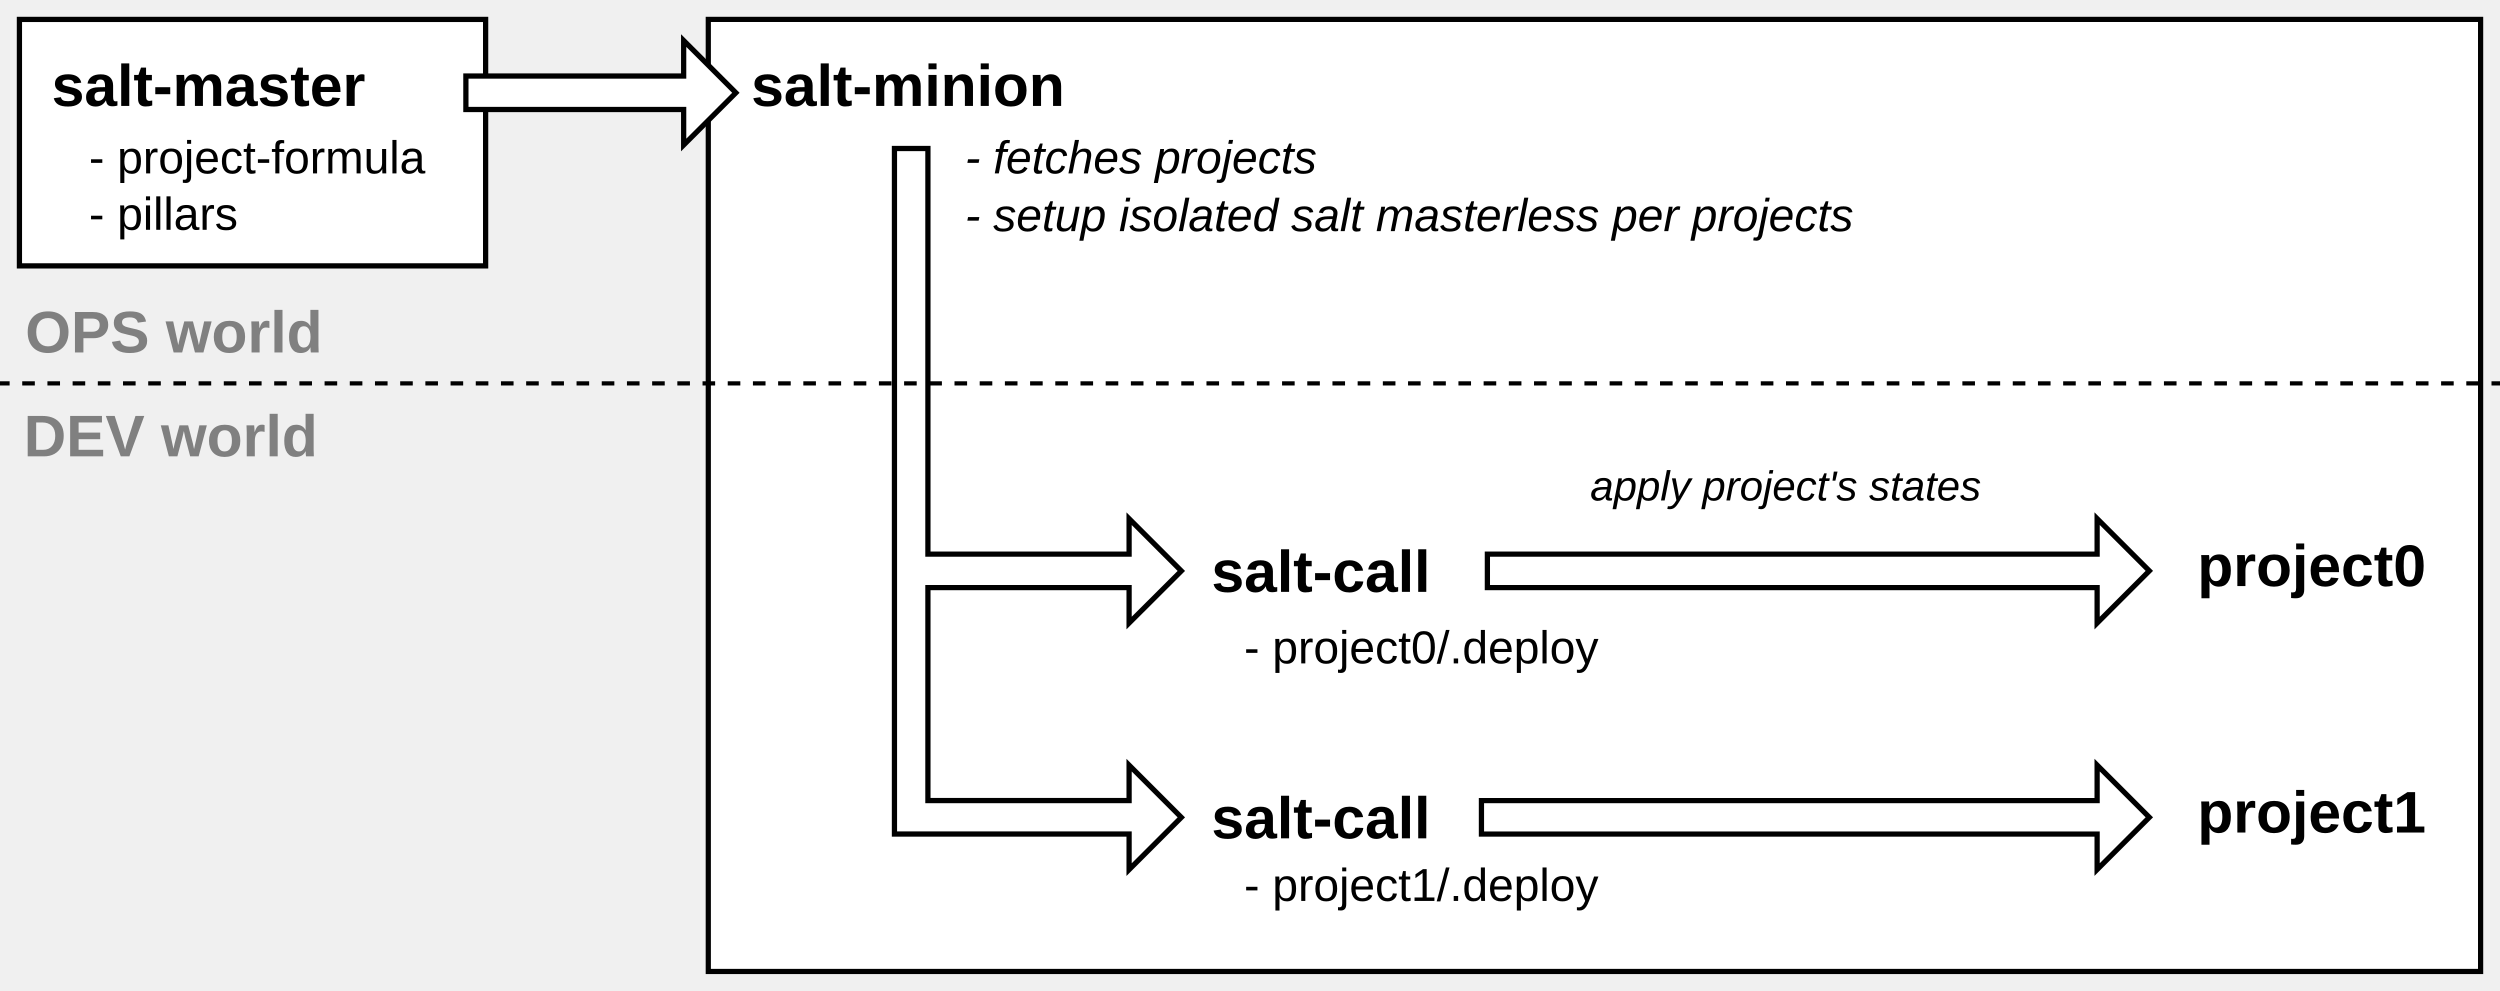
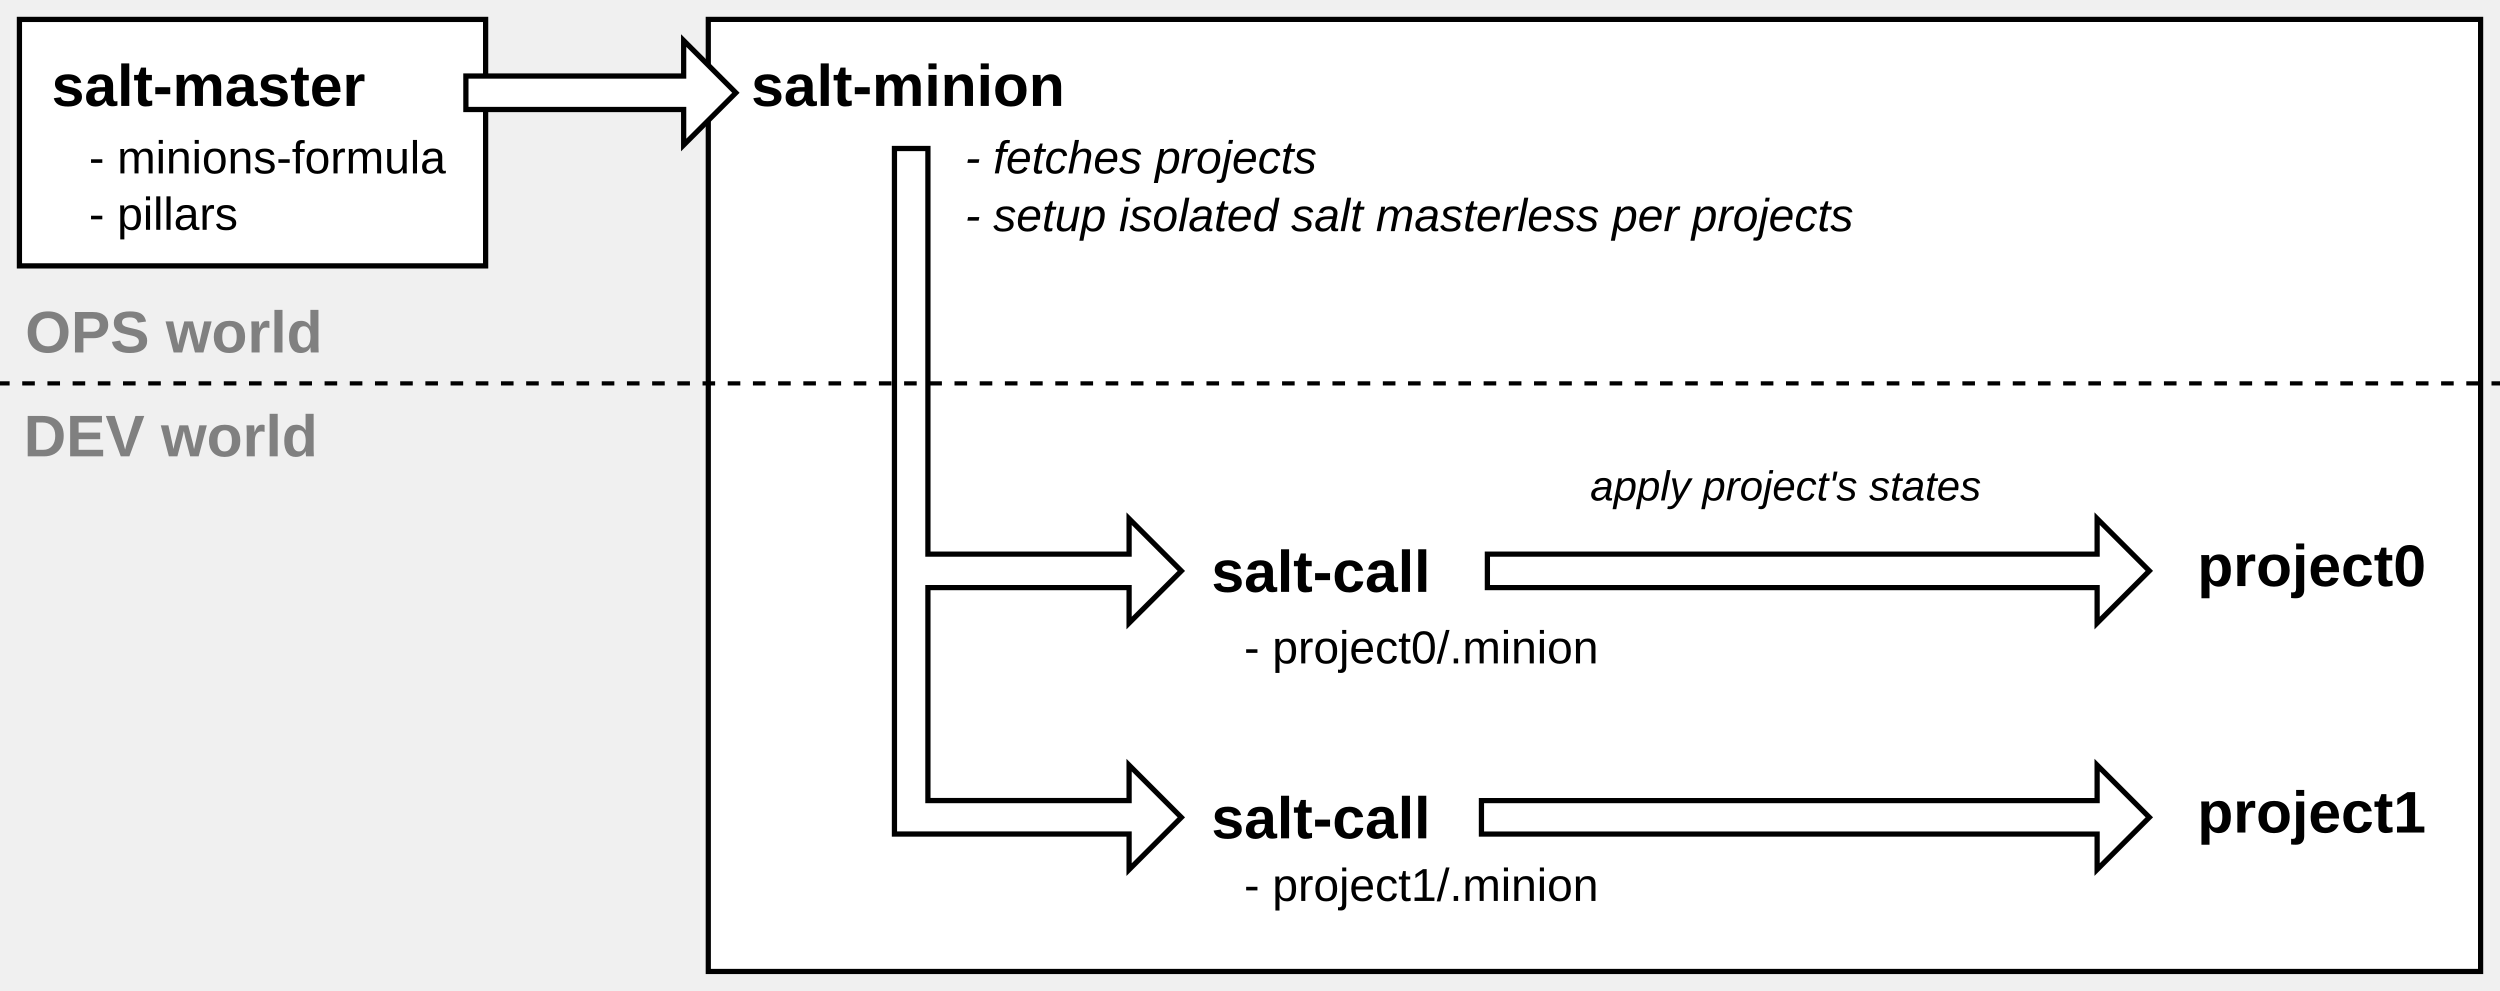
<svg xmlns="http://www.w3.org/2000/svg" width="595.317" height="235.952" id="svg2" version="1.1">
  <defs id="defs4" />
  <g id="layer1" transform="translate(-37.80141,-600.8458)">
    <rect style="fill:#ffffff;fill-opacity:1;stroke:#000000;stroke-width:1.25;stroke-opacity:1" id="rect3157" width="111.016" height="58.69" x="42.426" y="605.471" />
    <rect style="fill:#ffffff;fill-opacity:1;stroke:#000000;stroke-width:1.237;stroke-opacity:1" id="rect3058" width="422.036" height="226.715" x="206.464" y="605.464" />
    <text xml:space="preserve" style="font-size:14px;font-style:normal;font-variant:normal;font-weight:bold;font-stretch:normal;text-align:start;line-height:125%;letter-spacing:0px;word-spacing:0px;writing-mode:lr-tb;text-anchor:start;fill:#000000;fill-opacity:1;stroke:none;font-family:Liberation Sans;-inkscape-font-specification:Liberation Sans Bold" x="50.104" y="626.078" id="text2987">
      <tspan id="tspan2989" x="50.104" y="626.078">salt-master</tspan>
    </text>
    <text xml:space="preserve" style="font-size:14px;font-style:normal;font-variant:normal;font-weight:bold;font-stretch:normal;text-align:start;line-height:125%;letter-spacing:0px;word-spacing:0px;writing-mode:lr-tb;text-anchor:start;fill:#000000;fill-opacity:1;stroke:none;font-family:Liberation Sans;-inkscape-font-specification:Liberation Sans Bold" x="216.678" y="626.078" id="text2991">
      <tspan id="tspan2993" x="216.678" y="626.078">salt-minion</tspan>
    </text>
    <text xml:space="preserve" style="font-size:14px;font-style:normal;font-variant:normal;font-weight:bold;font-stretch:normal;text-align:start;line-height:125%;letter-spacing:0px;word-spacing:0px;writing-mode:lr-tb;text-anchor:start;fill:#000000;fill-opacity:1;stroke:none;font-family:Liberation Sans;-inkscape-font-specification:Liberation Sans Bold" x="326.286" y="741.788" id="text2995">
      <tspan id="tspan2997" x="326.286" y="741.788">salt-call</tspan>
    </text>
    <text xml:space="preserve" style="font-size:14px;font-style:normal;font-variant:normal;font-weight:bold;font-stretch:normal;text-align:start;line-height:125%;letter-spacing:0px;word-spacing:0px;writing-mode:lr-tb;text-anchor:start;fill:#000000;fill-opacity:1;stroke:none;font-family:Liberation Sans;-inkscape-font-specification:Liberation Sans Bold" x="561.039" y="740.404" id="text2999">
      <tspan id="tspan3001" x="561.039" y="740.404">project0</tspan>
    </text>
    <text xml:space="preserve" style="font-size:14px;font-style:normal;font-variant:normal;font-weight:bold;font-stretch:normal;text-align:start;line-height:125%;letter-spacing:0px;word-spacing:0px;writing-mode:lr-tb;text-anchor:start;fill:#000000;fill-opacity:1;stroke:none;font-family:Liberation Sans;-inkscape-font-specification:Liberation Sans Bold" x="561.039" y="799.094" id="text3003">
      <tspan id="tspan3005" x="561.039" y="799.094">project1</tspan>
    </text>
    <path style="fill:#ffffff;fill-opacity:1;stroke:#000000;stroke-width:1.25;stroke-opacity:1" d="m 213.033,622.94 -12.435,-12.435 0,8.45 -51.857,0 0,7.97 51.857,0 0,8.45 z" id="rect3017" />
    <path style="fill:#ffffff;fill-opacity:1;stroke:#000000;stroke-width:1.25;stroke-opacity:1" d="m 250.794,636.206 0,163.25 55.875,0 0,8.469 12.438,-12.438 -12.438,-12.438 0,8.438 -47.906,0 0,-50.719 47.906,0 0,8.438 12.438,-12.406 -12.438,-12.438 0,8.438 -47.906,0 0,-96.594 -7.969,0 z" id="path3024" />
    <text id="text3034" y="642.139" x="58.993" style="font-size:11px;font-style:normal;font-variant:normal;font-weight:normal;font-stretch:normal;text-align:start;line-height:125%;letter-spacing:0px;word-spacing:0px;writing-mode:lr-tb;text-anchor:start;fill:#000000;fill-opacity:1;stroke:none;font-family:Liberation Sans;-inkscape-font-specification:Liberation Sans" xml:space="preserve">
-       <tspan y="642.139" x="58.993" id="tspan3036">- project-formula</tspan>
+       <tspan y="642.139" x="58.993" id="tspan3036">- minions-formula</tspan>
    </text>
    <text xml:space="preserve" style="font-size:11px;font-style:normal;font-variant:normal;font-weight:normal;font-stretch:normal;text-align:start;line-height:125%;letter-spacing:0px;word-spacing:0px;writing-mode:lr-tb;text-anchor:start;fill:#000000;fill-opacity:1;stroke:none;font-family:Liberation Sans;-inkscape-font-specification:Liberation Sans" x="334.058" y="758.812" id="text3038">
-       <tspan id="tspan3040" x="334.058" y="758.812">- project0/.deploy</tspan>
+       <tspan id="tspan3040" x="334.058" y="758.812">- project0/.minion</tspan>
    </text>
    <text id="text3046" y="815.38" x="334.058" style="font-size:11px;font-style:normal;font-variant:normal;font-weight:normal;font-stretch:normal;text-align:start;line-height:125%;letter-spacing:0px;word-spacing:0px;writing-mode:lr-tb;text-anchor:start;fill:#000000;fill-opacity:1;stroke:none;font-family:Liberation Sans;-inkscape-font-specification:Liberation Sans" xml:space="preserve">
-       <tspan y="815.38" x="334.058" id="tspan3048">- project1/.deploy</tspan>
+       <tspan y="815.38" x="334.058" id="tspan3048">- project1/.minion</tspan>
    </text>
    <text xml:space="preserve" style="font-size:22.384px;font-style:normal;font-variant:normal;font-weight:bold;font-stretch:normal;text-align:start;line-height:125%;letter-spacing:0px;word-spacing:0px;writing-mode:lr-tb;text-anchor:start;fill:#000000;fill-opacity:1;stroke:none;font-family:Liberation Sans;-inkscape-font-specification:Liberation Sans Bold" x="350.725" y="132.284" id="text3050" transform="translate(0,540.3622)">
      <tspan id="tspan3052" x="350.725" y="132.284" />
    </text>
    <text xml:space="preserve" style="font-size:10px;font-style:italic;font-variant:normal;font-weight:normal;font-stretch:normal;text-align:start;line-height:125%;letter-spacing:0px;word-spacing:0px;writing-mode:lr-tb;text-anchor:start;fill:#000000;fill-opacity:1;stroke:none;font-family:Liberation Sans;-inkscape-font-specification:Liberation Sans Italic" x="416.486" y="720.022" id="text3054">
      <tspan id="tspan3056" x="416.486" y="720.022">apply project's states</tspan>
    </text>
    <path id="path3060" d="m 549.616,736.785 -12.435,-12.435 0,8.45 -145.195,0 0,7.97 145.195,0 0,8.45 z" style="fill:#ffffff;fill-opacity:1;stroke:#000000;stroke-width:1.25;stroke-opacity:1" />
    <text id="text3062" y="800.478" x="326.286" style="font-size:14px;font-style:normal;font-variant:normal;font-weight:bold;font-stretch:normal;text-align:start;line-height:125%;letter-spacing:0px;word-spacing:0px;writing-mode:lr-tb;text-anchor:start;fill:#000000;fill-opacity:1;stroke:none;font-family:Liberation Sans;-inkscape-font-specification:Liberation Sans Bold" xml:space="preserve">
      <tspan y="800.478" x="326.286" id="tspan3064">salt-call</tspan>
    </text>
    <path style="fill:#ffffff;fill-opacity:1;stroke:#000000;stroke-width:1.25;stroke-opacity:1" d="m 549.616,795.474 -12.435,-12.435 0,8.45 -146.609,0 0,7.97 146.609,0 0,8.45 z" id="path3066" />
    <text xml:space="preserve" style="font-size:11px;font-style:normal;font-variant:normal;font-weight:normal;font-stretch:normal;text-align:start;line-height:125%;letter-spacing:0px;word-spacing:0px;writing-mode:lr-tb;text-anchor:start;fill:#000000;fill-opacity:1;stroke:none;font-family:Liberation Sans;-inkscape-font-specification:Liberation Sans" x="58.993" y="655.574" id="text3166">
      <tspan id="tspan3168" x="58.993" y="655.574">- pillars</tspan>
    </text>
    <text xml:space="preserve" style="font-size:11px;font-style:italic;font-variant:normal;font-weight:normal;font-stretch:normal;text-align:start;line-height:125%;letter-spacing:0px;word-spacing:0px;writing-mode:lr-tb;text-anchor:start;fill:#000000;fill-opacity:1;stroke:none;font-family:Liberation Sans;-inkscape-font-specification:Liberation Sans Italic" x="267.589" y="642.139" id="text3170">
      <tspan id="tspan3172" x="267.589" y="642.139">- fetches projects</tspan>
      <tspan x="267.589" y="655.889" id="tspan3178">- setup isolated salt masterless per projects</tspan>
    </text>
    <path style="fill:none;stroke:#000000;stroke-width:1;stroke-linecap:butt;stroke-linejoin:miter;stroke-miterlimit:4;stroke-opacity:1;stroke-dasharray:3, 3;stroke-dashoffset:0" d="m 37.094,692.14 596.091,0" id="path3025" />
    <text xml:space="preserve" style="font-size:14px;font-style:normal;font-variant:normal;font-weight:bold;font-stretch:normal;text-align:start;line-height:125%;letter-spacing:0px;word-spacing:0px;writing-mode:lr;text-anchor:start;fill:#808080;fill-opacity:1;stroke:none;font-family:Liberation Sans;-inkscape-font-specification:Liberation Sans Bold" x="43.821" y="684.77" id="text3795">
      <tspan id="tspan3797" x="43.821" y="684.77">OPS world</tspan>
    </text>
    <text xml:space="preserve" style="font-size:14px;font-style:normal;font-variant:normal;font-weight:bold;font-stretch:normal;text-align:start;line-height:125%;letter-spacing:0px;word-spacing:0px;writing-mode:lr;text-anchor:start;fill:#808080;fill-opacity:1;stroke:none;font-family:Liberation Sans;-inkscape-font-specification:Liberation Sans Bold" x="5.657" y="108.673" id="text3799" transform="translate(37.80141,600.8458)">
      <tspan id="tspan3801" x="5.657" y="108.673">DEV world</tspan>
    </text>
  </g>
</svg>
